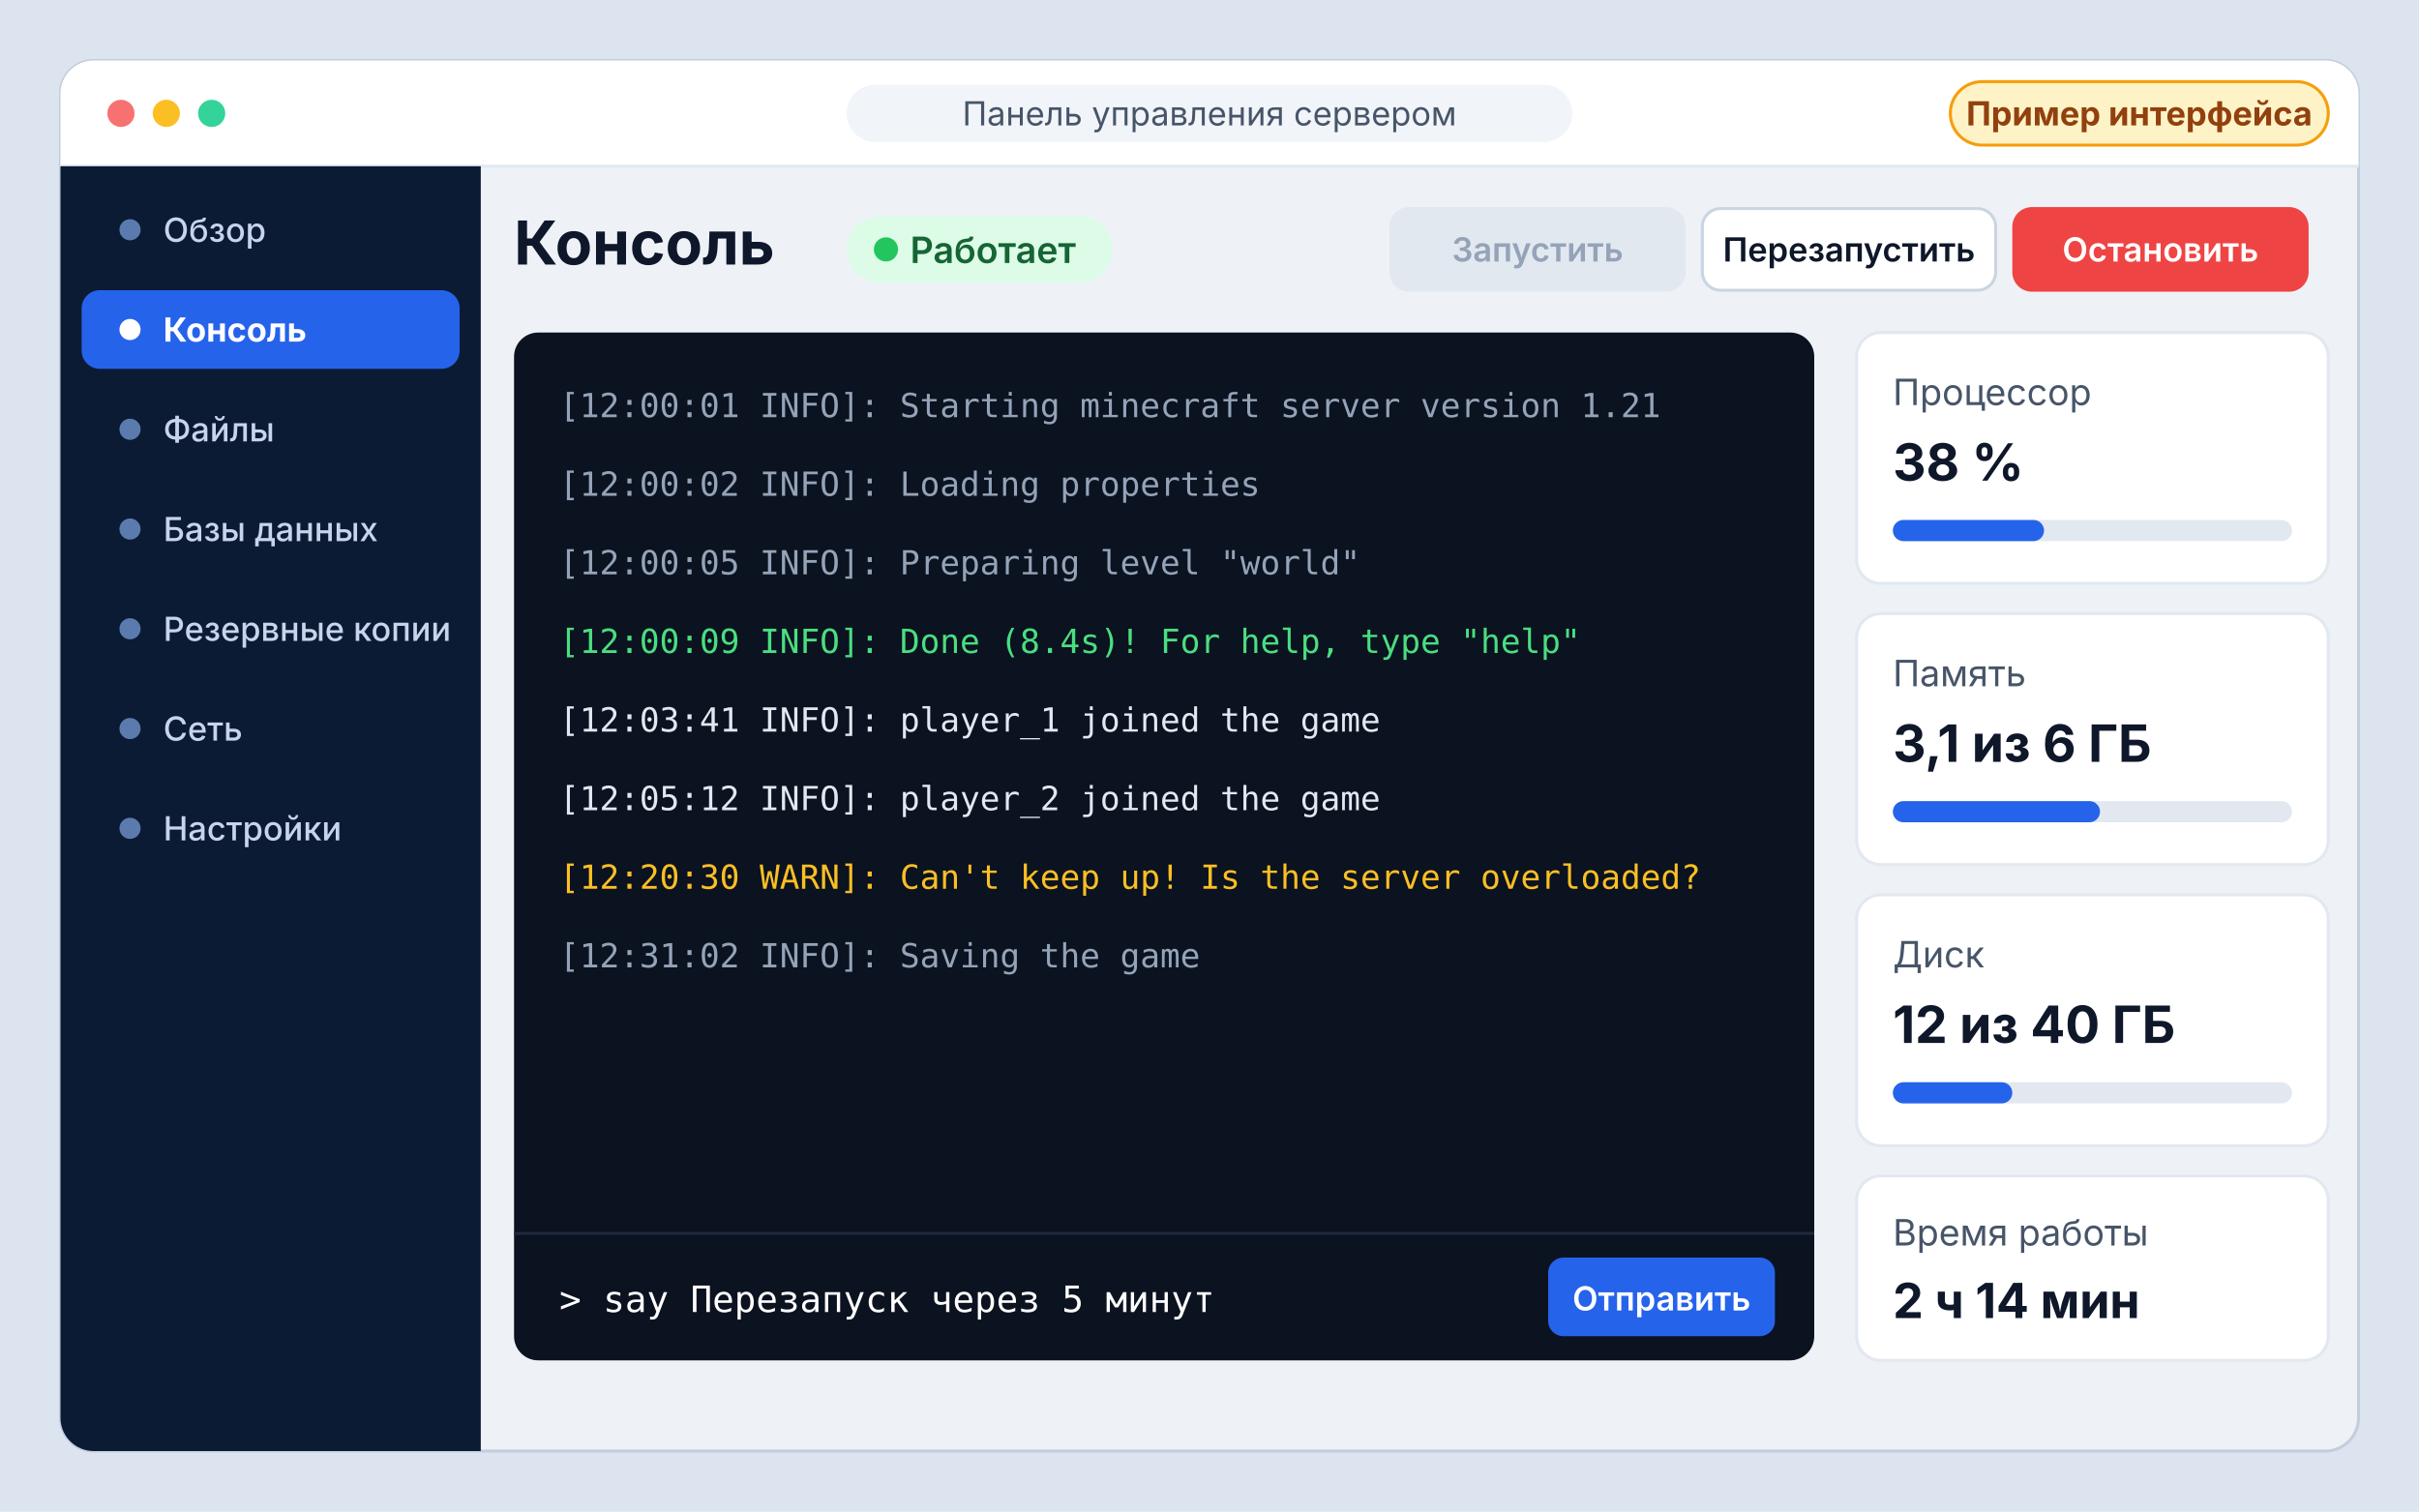
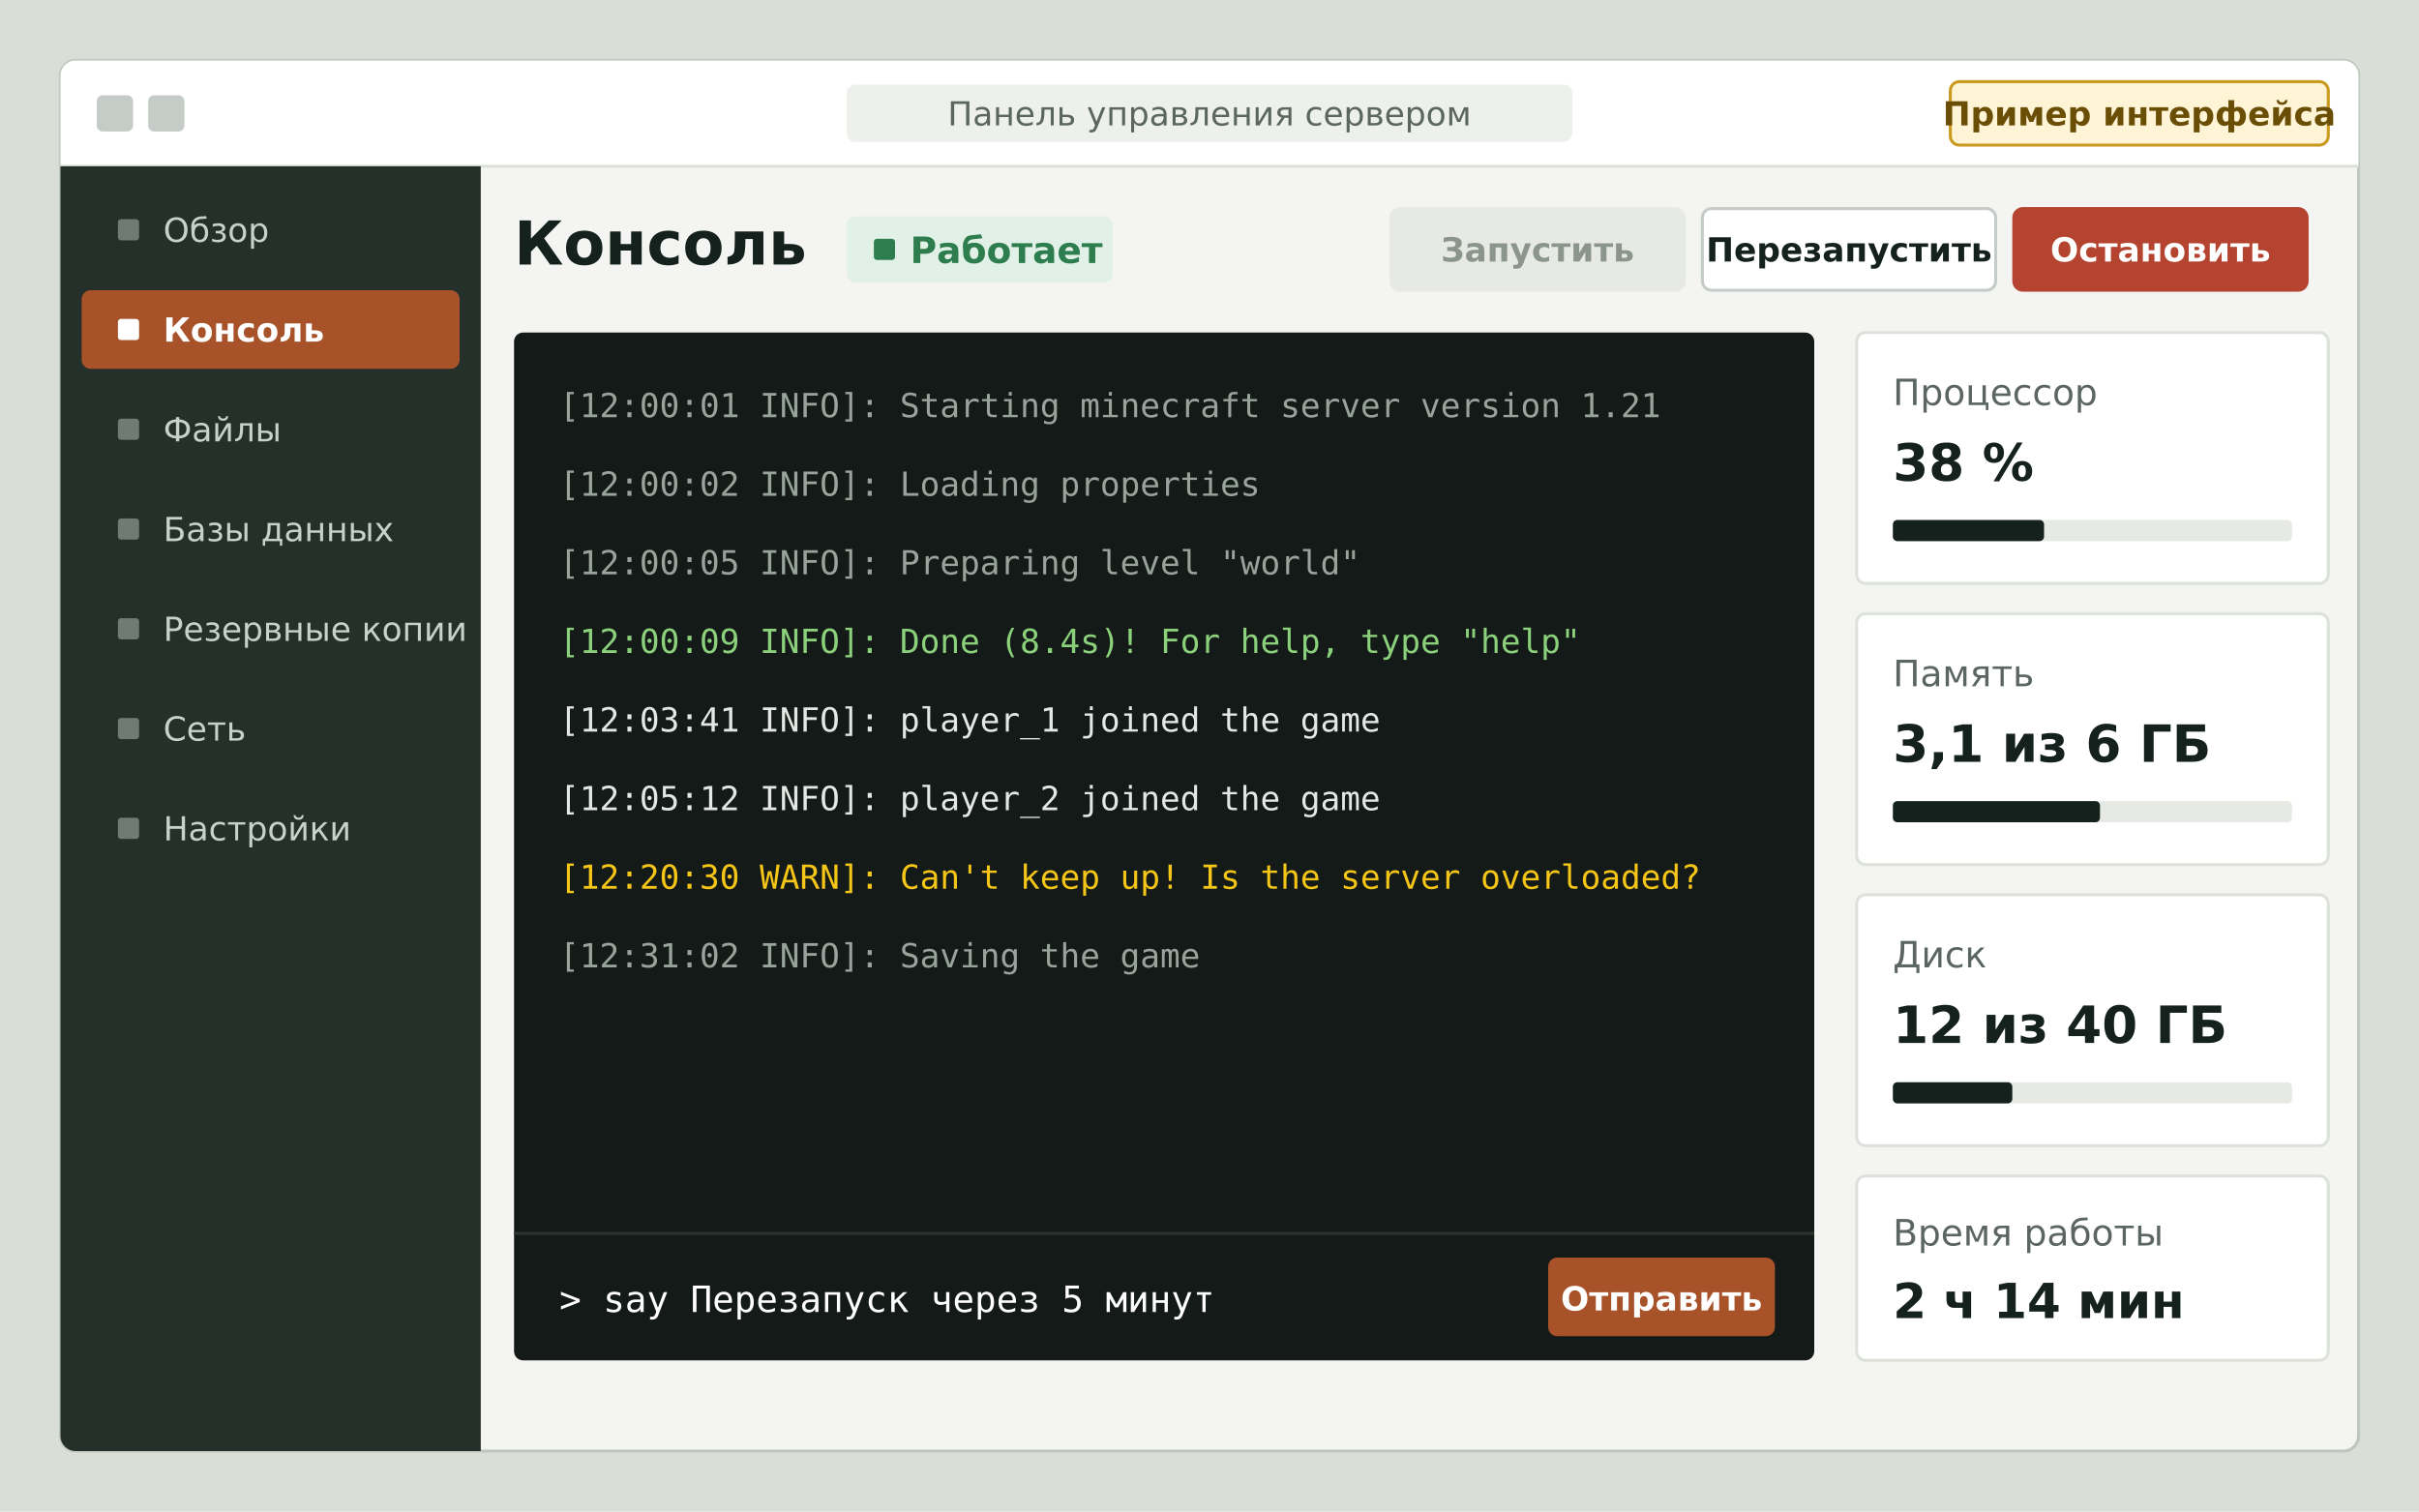
<svg xmlns="http://www.w3.org/2000/svg" width="1600" height="1000" viewBox="0 0 1600 1000">
-   <rect width="1600" height="1000" fill="#DCE4EF" />
-   <rect x="40" y="40" width="1520" height="920" rx="22" fill="#EEF2F7" stroke="#C3CEDD" stroke-width="2" />
-   <path d="M40 62 a22 22 0 0 1 22-22 H1538 a22 22 0 0 1 22 22 V110 H40 Z" fill="#FFFFFF" />
-   <line x1="40" y1="110" x2="1560" y2="110" stroke="#E2E8F0" stroke-width="2" />
-   <circle cx="80" cy="75" r="9" fill="#F87171" />
-   <circle cx="110" cy="75" r="9" fill="#FBBF24" />
-   <circle cx="140" cy="75" r="9" fill="#34D399" />
-   <rect x="560" y="56" width="480" height="38" rx="19" fill="#F1F5F9" />
-   <text x="800" y="83" font-family="Inter, 'DejaVu Sans', Arial, sans-serif" font-size="22" font-weight="400" fill="#475569" text-anchor="middle">Панель управления сервером</text>
-   <rect x="1290" y="54" width="250" height="42" rx="21" fill="#FEF3C7" stroke="#F59E0B" stroke-width="2" />
-   <text x="1415" y="83" font-family="Inter, 'DejaVu Sans', Arial, sans-serif" font-size="22" font-weight="700" fill="#92400E" text-anchor="middle">Пример интерфейса</text>
-   <path d="M40 110 H318 V960 H62 a22 22 0 0 1 -22 -22 Z" fill="#0B1B33" />
-   <circle cx="86" cy="152" r="7" fill="#5B7BAE" />
-   <text x="108" y="160" font-family="Inter, 'DejaVu Sans', Arial, sans-serif" font-size="22" font-weight="500" fill="#C7D4EA">Обзор</text>
-   <rect x="54" y="192" width="250" height="52" rx="12" fill="#2563EB" />
-   <circle cx="86" cy="218" r="7" fill="#FFFFFF" />
-   <text x="108" y="226" font-family="Inter, 'DejaVu Sans', Arial, sans-serif" font-size="22" font-weight="700" fill="#FFFFFF">Консоль</text>
-   <circle cx="86" cy="284" r="7" fill="#5B7BAE" />
-   <text x="108" y="292" font-family="Inter, 'DejaVu Sans', Arial, sans-serif" font-size="22" font-weight="500" fill="#C7D4EA">Файлы</text>
-   <circle cx="86" cy="350" r="7" fill="#5B7BAE" />
-   <text x="108" y="358" font-family="Inter, 'DejaVu Sans', Arial, sans-serif" font-size="22" font-weight="500" fill="#C7D4EA">Базы данных</text>
-   <circle cx="86" cy="416" r="7" fill="#5B7BAE" />
-   <text x="108" y="424" font-family="Inter, 'DejaVu Sans', Arial, sans-serif" font-size="22" font-weight="500" fill="#C7D4EA">Резервные копии</text>
-   <circle cx="86" cy="482" r="7" fill="#5B7BAE" />
-   <text x="108" y="490" font-family="Inter, 'DejaVu Sans', Arial, sans-serif" font-size="22" font-weight="500" fill="#C7D4EA">Сеть</text>
-   <circle cx="86" cy="548" r="7" fill="#5B7BAE" />
-   <text x="108" y="556" font-family="Inter, 'DejaVu Sans', Arial, sans-serif" font-size="22" font-weight="500" fill="#C7D4EA">Настройки</text>
-   <text x="340" y="175" font-family="Inter, 'DejaVu Sans', Arial, sans-serif" font-size="40" font-weight="700" fill="#0F172A">Консоль</text>
-   <rect x="560" y="143" width="176" height="44" rx="22" fill="#DCFCE7" />
-   <circle cx="586" cy="165" r="8" fill="#22C55E" />
-   <text x="602" y="174" font-family="Inter, 'DejaVu Sans', Arial, sans-serif" font-size="24" font-weight="600" fill="#166534">Работает</text>
-   <rect x="920" y="138" width="194" height="54" rx="12" fill="#E2E8F0" stroke="#E2E8F0" stroke-width="2" />
-   <text x="1017" y="173" font-family="Inter, 'DejaVu Sans', Arial, sans-serif" font-size="22" font-weight="600" fill="#94A3B8" text-anchor="middle">Запустить</text>
-   <rect x="1126" y="138" width="194" height="54" rx="12" fill="#FFFFFF" stroke="#CBD5E1" stroke-width="2" />
-   <text x="1223" y="173" font-family="Inter, 'DejaVu Sans', Arial, sans-serif" font-size="22" font-weight="600" fill="#0F172A" text-anchor="middle">Перезапустить</text>
-   <rect x="1332" y="138" width="194" height="54" rx="12" fill="#EF4444" stroke="#EF4444" stroke-width="2" />
-   <text x="1429" y="173" font-family="Inter, 'DejaVu Sans', Arial, sans-serif" font-size="22" font-weight="600" fill="#FFFFFF" text-anchor="middle">Остановить</text>
-   <rect x="340" y="220" width="860" height="680" rx="16" fill="#0B1220" />
-   <text x="370" y="276" font-family="'DejaVu Sans Mono', 'Liberation Mono', monospace" font-size="22" font-weight="400" fill="#94A3B8">[12:00:01 INFO]: Starting minecraft server version 1.21</text>
-   <text x="370" y="328" font-family="'DejaVu Sans Mono', 'Liberation Mono', monospace" font-size="22" font-weight="400" fill="#94A3B8">[12:00:02 INFO]: Loading properties</text>
-   <text x="370" y="380" font-family="'DejaVu Sans Mono', 'Liberation Mono', monospace" font-size="22" font-weight="400" fill="#94A3B8">[12:00:05 INFO]: Preparing level "world"</text>
-   <text x="370" y="432" font-family="'DejaVu Sans Mono', 'Liberation Mono', monospace" font-size="22" font-weight="400" fill="#4ADE80">[12:00:09 INFO]: Done (8.4s)! For help, type "help"</text>
-   <text x="370" y="484" font-family="'DejaVu Sans Mono', 'Liberation Mono', monospace" font-size="22" font-weight="400" fill="#E2E8F0">[12:03:41 INFO]: player_1 joined the game</text>
-   <text x="370" y="536" font-family="'DejaVu Sans Mono', 'Liberation Mono', monospace" font-size="22" font-weight="400" fill="#E2E8F0">[12:05:12 INFO]: player_2 joined the game</text>
-   <text x="370" y="588" font-family="'DejaVu Sans Mono', 'Liberation Mono', monospace" font-size="22" font-weight="400" fill="#FBBF24">[12:20:30 WARN]: Can't keep up! Is the server overloaded?</text>
-   <text x="370" y="640" font-family="'DejaVu Sans Mono', 'Liberation Mono', monospace" font-size="22" font-weight="400" fill="#94A3B8">[12:31:02 INFO]: Saving the game</text>
-   <line x1="340" x2="1200" y1="816" y2="816" stroke="#1E293B" stroke-width="2" />
+   <rect width="1600" height="1000" fill="#D9DED7" />
+   <rect x="40" y="40" width="1520" height="920" rx="10" fill="#F4F5F3" stroke="#BFC6BE" stroke-width="2" />
+   <path d="M40 50 a10 10 0 0 1 10-10 H1550 a10 10 0 0 1 10 10 V110 H40 Z" fill="#FFFFFF" />
+   <line x1="40" y1="110" x2="1560" y2="110" stroke="#DDE1DB" stroke-width="2" />
+   <rect x="64" y="63" width="24" height="24" rx="4" fill="#C5CBC6" />
+   <rect x="98" y="63" width="24" height="24" rx="4" fill="#C5CBC6" />
+   <rect x="560" y="56" width="480" height="38" rx="6" fill="#EEF0EC" />
+   <text x="800" y="83" font-family="'Golos Text', 'DejaVu Sans', Arial, sans-serif" font-size="22" font-weight="400" fill="#5B6660" text-anchor="middle">Панель управления сервером</text>
+   <rect x="1290" y="54" width="250" height="42" rx="6" fill="#FFF4D6" stroke="#C99A1E" stroke-width="2" />
+   <text x="1415" y="83" font-family="'Golos Text', 'DejaVu Sans', Arial, sans-serif" font-size="22" font-weight="700" fill="#6B4E06" text-anchor="middle">Пример интерфейса</text>
+   <path d="M40 110 H318 V960 H50 a10 10 0 0 1 -10 -10 Z" fill="#26302B" />
+   <rect x="78" y="145" width="14" height="14" rx="2" fill="#6F7B74" />
+   <text x="108" y="160" font-family="'Golos Text', 'DejaVu Sans', Arial, sans-serif" font-size="22" font-weight="500" fill="#C9D1CB">Обзор</text>
+   <rect x="54" y="192" width="250" height="52" rx="6" fill="#A8522A" />
+   <rect x="78" y="211" width="14" height="14" rx="2" fill="#FFFFFF" />
+   <text x="108" y="226" font-family="'Golos Text', 'DejaVu Sans', Arial, sans-serif" font-size="22" font-weight="700" fill="#FFFFFF">Консоль</text>
+   <rect x="78" y="277" width="14" height="14" rx="2" fill="#6F7B74" />
+   <text x="108" y="292" font-family="'Golos Text', 'DejaVu Sans', Arial, sans-serif" font-size="22" font-weight="500" fill="#C9D1CB">Файлы</text>
+   <rect x="78" y="343" width="14" height="14" rx="2" fill="#6F7B74" />
+   <text x="108" y="358" font-family="'Golos Text', 'DejaVu Sans', Arial, sans-serif" font-size="22" font-weight="500" fill="#C9D1CB">Базы данных</text>
+   <rect x="78" y="409" width="14" height="14" rx="2" fill="#6F7B74" />
+   <text x="108" y="424" font-family="'Golos Text', 'DejaVu Sans', Arial, sans-serif" font-size="22" font-weight="500" fill="#C9D1CB">Резервные копии</text>
+   <rect x="78" y="475" width="14" height="14" rx="2" fill="#6F7B74" />
+   <text x="108" y="490" font-family="'Golos Text', 'DejaVu Sans', Arial, sans-serif" font-size="22" font-weight="500" fill="#C9D1CB">Сеть</text>
+   <rect x="78" y="541" width="14" height="14" rx="2" fill="#6F7B74" />
+   <text x="108" y="556" font-family="'Golos Text', 'DejaVu Sans', Arial, sans-serif" font-size="22" font-weight="500" fill="#C9D1CB">Настройки</text>
+   <text x="340" y="175" font-family="'Golos Text', 'DejaVu Sans', Arial, sans-serif" font-size="40" font-weight="700" fill="#14211C">Консоль</text>
+   <rect x="560" y="143" width="176" height="44" rx="6" fill="#E2F1E7" />
+   <rect x="578" y="158" width="14" height="14" rx="2" fill="#2E7D4F" />
+   <text x="602" y="174" font-family="'Golos Text', 'DejaVu Sans', Arial, sans-serif" font-size="24" font-weight="600" fill="#2E7D4F">Работает</text>
+   <rect x="920" y="138" width="194" height="54" rx="6" fill="#E6E9E4" stroke="#E6E9E4" stroke-width="2" />
+   <text x="1017" y="173" font-family="'Golos Text', 'DejaVu Sans', Arial, sans-serif" font-size="22" font-weight="600" fill="#8C958C" text-anchor="middle">Запустить</text>
+   <rect x="1126" y="138" width="194" height="54" rx="6" fill="#FFFFFF" stroke="#C5CBC6" stroke-width="2" />
+   <text x="1223" y="173" font-family="'Golos Text', 'DejaVu Sans', Arial, sans-serif" font-size="22" font-weight="600" fill="#14211C" text-anchor="middle">Перезапустить</text>
+   <rect x="1332" y="138" width="194" height="54" rx="6" fill="#B4442F" stroke="#B4442F" stroke-width="2" />
+   <text x="1429" y="173" font-family="'Golos Text', 'DejaVu Sans', Arial, sans-serif" font-size="22" font-weight="600" fill="#FFFFFF" text-anchor="middle">Остановить</text>
+   <rect x="340" y="220" width="860" height="680" rx="6" fill="#141A17" />
+   <text x="370" y="276" font-family="'DejaVu Sans Mono', 'Liberation Mono', monospace" font-size="22" font-weight="400" fill="#98A39C">[12:00:01 INFO]: Starting minecraft server version 1.21</text>
+   <text x="370" y="328" font-family="'DejaVu Sans Mono', 'Liberation Mono', monospace" font-size="22" font-weight="400" fill="#98A39C">[12:00:02 INFO]: Loading properties</text>
+   <text x="370" y="380" font-family="'DejaVu Sans Mono', 'Liberation Mono', monospace" font-size="22" font-weight="400" fill="#98A39C">[12:00:05 INFO]: Preparing level "world"</text>
+   <text x="370" y="432" font-family="'DejaVu Sans Mono', 'Liberation Mono', monospace" font-size="22" font-weight="400" fill="#8BD17C">[12:00:09 INFO]: Done (8.4s)! For help, type "help"</text>
+   <text x="370" y="484" font-family="'DejaVu Sans Mono', 'Liberation Mono', monospace" font-size="22" font-weight="400" fill="#E4E8E4">[12:03:41 INFO]: player_1 joined the game</text>
+   <text x="370" y="536" font-family="'DejaVu Sans Mono', 'Liberation Mono', monospace" font-size="22" font-weight="400" fill="#E4E8E4">[12:05:12 INFO]: player_2 joined the game</text>
+   <text x="370" y="588" font-family="'DejaVu Sans Mono', 'Liberation Mono', monospace" font-size="22" font-weight="400" fill="#F5C518">[12:20:30 WARN]: Can't keep up! Is the server overloaded?</text>
+   <text x="370" y="640" font-family="'DejaVu Sans Mono', 'Liberation Mono', monospace" font-size="22" font-weight="400" fill="#98A39C">[12:31:02 INFO]: Saving the game</text>
+   <line x1="340" x2="1200" y1="816" y2="816" stroke="#2A332E" stroke-width="2" />
  <text x="370" y="868" font-family="'DejaVu Sans Mono', 'Liberation Mono', monospace" font-size="24" font-weight="400" fill="#FFFFFF">&gt; say Перезапуск через 5 минут</text>
-   <rect x="1024" y="832" width="150" height="52" rx="10" fill="#2563EB" />
-   <text x="1099" y="867" font-family="Inter, 'DejaVu Sans', Arial, sans-serif" font-size="22" font-weight="600" fill="#FFFFFF" text-anchor="middle">Отправить</text>
-   <rect x="1228" y="220" width="312" height="166" rx="16" fill="#FFFFFF" stroke="#E2E8F0" stroke-width="2" />
-   <text x="1252" y="268" font-family="Inter, 'DejaVu Sans', Arial, sans-serif" font-size="24" font-weight="400" fill="#475569">Процессор</text>
-   <text x="1252" y="318" font-family="Inter, 'DejaVu Sans', Arial, sans-serif" font-size="34" font-weight="700" fill="#0F172A">38 %</text>
-   <rect x="1252" y="344" width="264" height="14" rx="7" fill="#E2E8F0" />
-   <rect x="1252" y="344" width="100" height="14" rx="7" fill="#2563EB" />
-   <rect x="1228" y="406" width="312" height="166" rx="16" fill="#FFFFFF" stroke="#E2E8F0" stroke-width="2" />
-   <text x="1252" y="454" font-family="Inter, 'DejaVu Sans', Arial, sans-serif" font-size="24" font-weight="400" fill="#475569">Память</text>
-   <text x="1252" y="504" font-family="Inter, 'DejaVu Sans', Arial, sans-serif" font-size="34" font-weight="700" fill="#0F172A">3,1 из 6 ГБ</text>
-   <rect x="1252" y="530" width="264" height="14" rx="7" fill="#E2E8F0" />
-   <rect x="1252" y="530" width="137" height="14" rx="7" fill="#2563EB" />
-   <rect x="1228" y="592" width="312" height="166" rx="16" fill="#FFFFFF" stroke="#E2E8F0" stroke-width="2" />
-   <text x="1252" y="640" font-family="Inter, 'DejaVu Sans', Arial, sans-serif" font-size="24" font-weight="400" fill="#475569">Диск</text>
-   <text x="1252" y="690" font-family="Inter, 'DejaVu Sans', Arial, sans-serif" font-size="34" font-weight="700" fill="#0F172A">12 из 40 ГБ</text>
-   <rect x="1252" y="716" width="264" height="14" rx="7" fill="#E2E8F0" />
-   <rect x="1252" y="716" width="79" height="14" rx="7" fill="#2563EB" />
-   <rect x="1228" y="778" width="312" height="122" rx="16" fill="#FFFFFF" stroke="#E2E8F0" stroke-width="2" />
-   <text x="1252" y="824" font-family="Inter, 'DejaVu Sans', Arial, sans-serif" font-size="24" font-weight="400" fill="#475569">Время работы</text>
-   <text x="1252" y="872" font-family="Inter, 'DejaVu Sans', Arial, sans-serif" font-size="32" font-weight="700" fill="#0F172A">2 ч 14 мин</text>
+   <rect x="1024" y="832" width="150" height="52" rx="6" fill="#A8522A" />
+   <text x="1099" y="867" font-family="'Golos Text', 'DejaVu Sans', Arial, sans-serif" font-size="22" font-weight="600" fill="#FFFFFF" text-anchor="middle">Отправить</text>
+   <rect x="1228" y="220" width="312" height="166" rx="6" fill="#FFFFFF" stroke="#DDE1DB" stroke-width="2" />
+   <text x="1252" y="268" font-family="'Golos Text', 'DejaVu Sans', Arial, sans-serif" font-size="24" font-weight="400" fill="#5B6660">Процессор</text>
+   <text x="1252" y="318" font-family="'Golos Text', 'DejaVu Sans', Arial, sans-serif" font-size="34" font-weight="700" fill="#14211C">38 %</text>
+   <rect x="1252" y="344" width="264" height="14" rx="3" fill="#E6E9E4" />
+   <rect x="1252" y="344" width="100" height="14" rx="3" fill="#14211C" />
+   <rect x="1228" y="406" width="312" height="166" rx="6" fill="#FFFFFF" stroke="#DDE1DB" stroke-width="2" />
+   <text x="1252" y="454" font-family="'Golos Text', 'DejaVu Sans', Arial, sans-serif" font-size="24" font-weight="400" fill="#5B6660">Память</text>
+   <text x="1252" y="504" font-family="'Golos Text', 'DejaVu Sans', Arial, sans-serif" font-size="34" font-weight="700" fill="#14211C">3,1 из 6 ГБ</text>
+   <rect x="1252" y="530" width="264" height="14" rx="3" fill="#E6E9E4" />
+   <rect x="1252" y="530" width="137" height="14" rx="3" fill="#14211C" />
+   <rect x="1228" y="592" width="312" height="166" rx="6" fill="#FFFFFF" stroke="#DDE1DB" stroke-width="2" />
+   <text x="1252" y="640" font-family="'Golos Text', 'DejaVu Sans', Arial, sans-serif" font-size="24" font-weight="400" fill="#5B6660">Диск</text>
+   <text x="1252" y="690" font-family="'Golos Text', 'DejaVu Sans', Arial, sans-serif" font-size="34" font-weight="700" fill="#14211C">12 из 40 ГБ</text>
+   <rect x="1252" y="716" width="264" height="14" rx="3" fill="#E6E9E4" />
+   <rect x="1252" y="716" width="79" height="14" rx="3" fill="#14211C" />
+   <rect x="1228" y="778" width="312" height="122" rx="6" fill="#FFFFFF" stroke="#DDE1DB" stroke-width="2" />
+   <text x="1252" y="824" font-family="'Golos Text', 'DejaVu Sans', Arial, sans-serif" font-size="24" font-weight="400" fill="#5B6660">Время работы</text>
+   <text x="1252" y="872" font-family="'Golos Text', 'DejaVu Sans', Arial, sans-serif" font-size="32" font-weight="700" fill="#14211C">2 ч 14 мин</text>
</svg>
